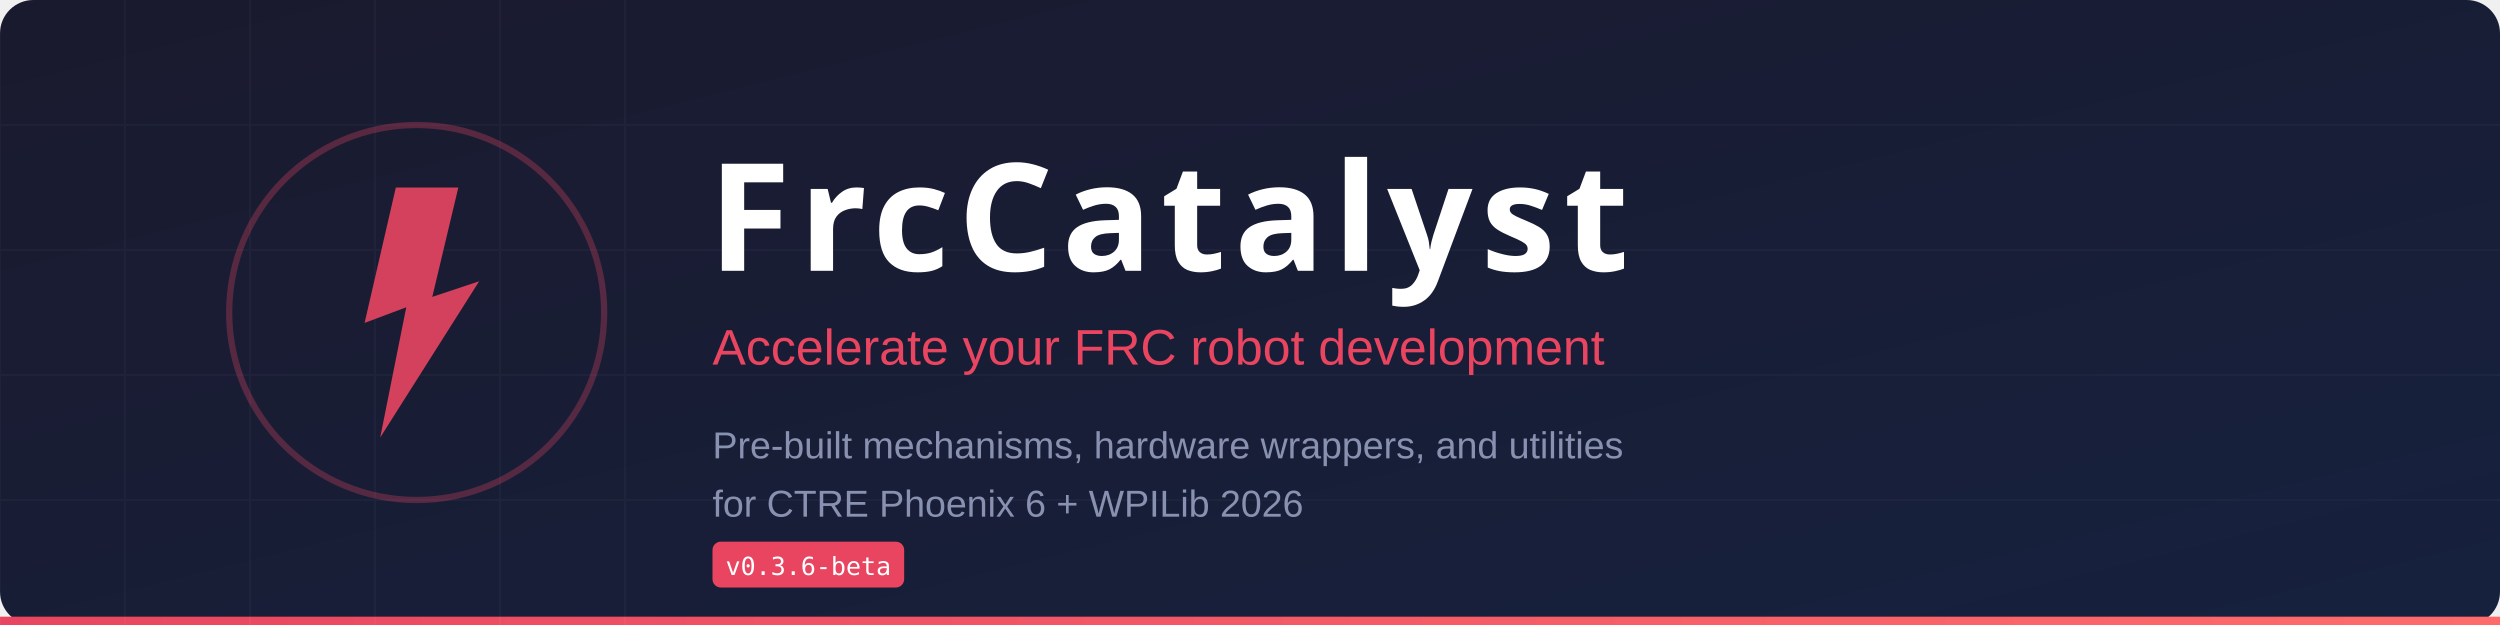
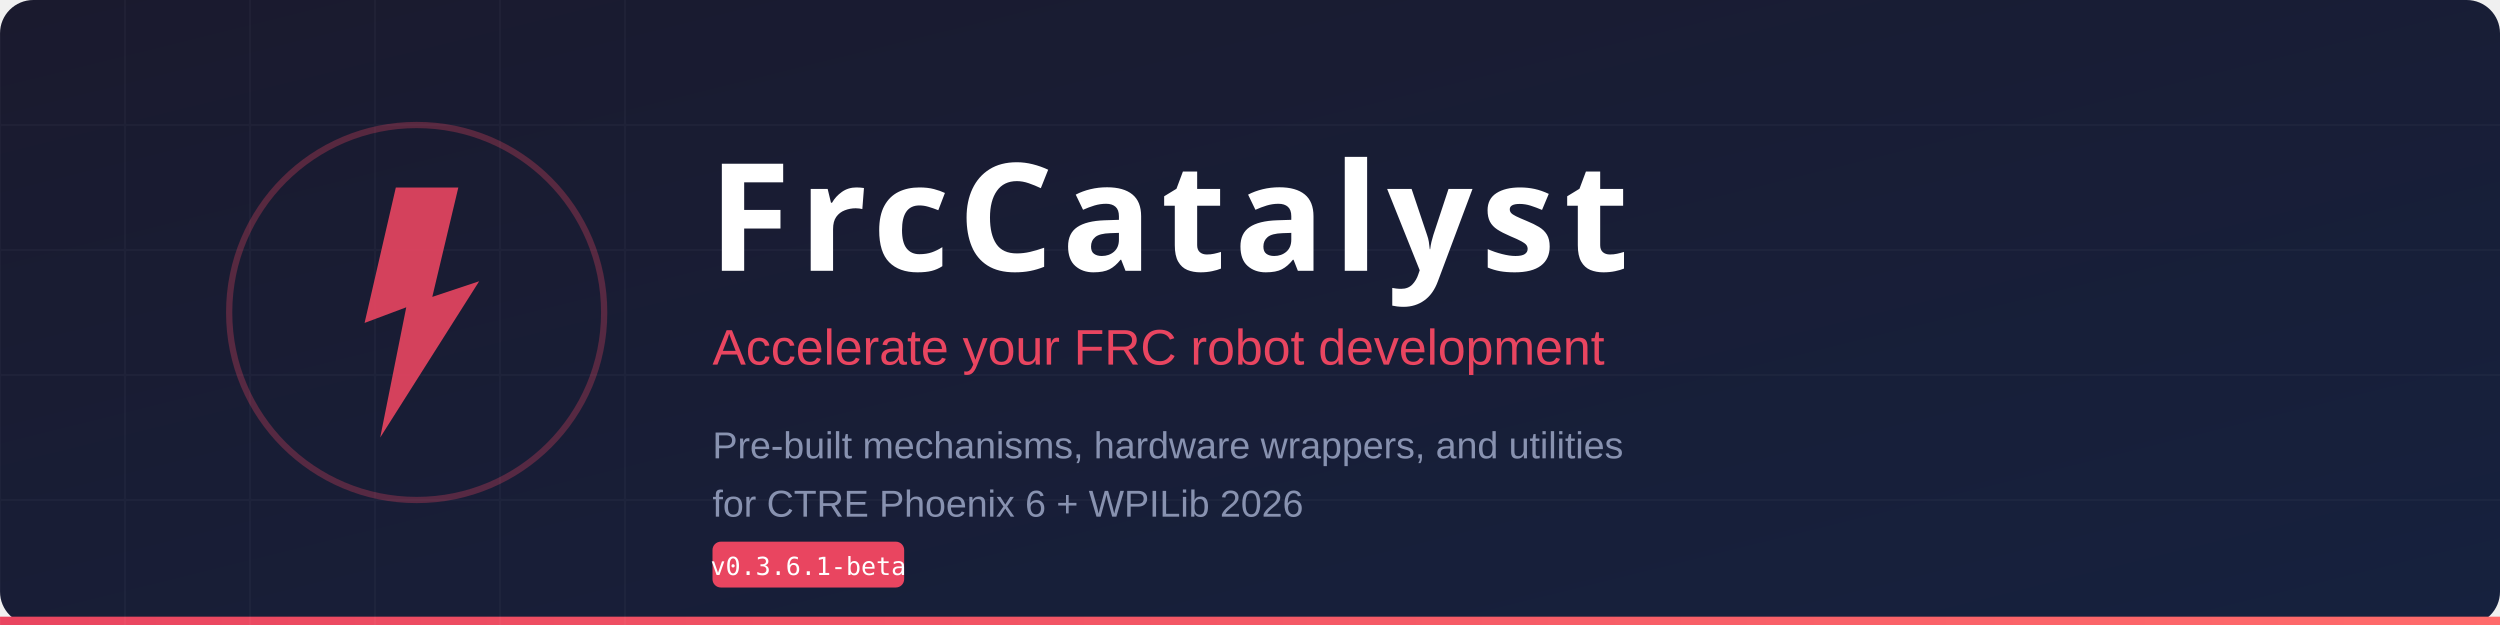
<svg xmlns="http://www.w3.org/2000/svg" viewBox="0 0 1200 300" width="1200" height="300">
  <defs>
    <linearGradient id="bannerBg" x1="0%" y1="0%" x2="100%" y2="100%">
      <stop offset="0%" style="stop-color:#1a1a2e;stop-opacity:1" />
      <stop offset="100%" style="stop-color:#16213e;stop-opacity:1" />
    </linearGradient>
    <linearGradient id="bannerAccent" x1="0%" y1="0%" x2="100%" y2="0%">
      <stop offset="0%" style="stop-color:#e94560;stop-opacity:1" />
      <stop offset="100%" style="stop-color:#ff6b6b;stop-opacity:1" />
    </linearGradient>
  </defs>
  <rect width="1200" height="300" rx="16" fill="url(#bannerBg)" />
  <rect x="0" y="296" width="1200" height="4" fill="url(#bannerAccent)" />
  <g opacity="0.03" stroke="#fff" stroke-width="1">
    <line x1="0" y1="0" x2="0" y2="300" />
    <line x1="60" y1="0" x2="60" y2="300" />
    <line x1="120" y1="0" x2="120" y2="300" />
    <line x1="180" y1="0" x2="180" y2="300" />
    <line x1="240" y1="0" x2="240" y2="300" />
    <line x1="300" y1="0" x2="300" y2="300" />
    <line x1="0" y1="60" x2="1200" y2="60" />
    <line x1="0" y1="120" x2="1200" y2="120" />
    <line x1="0" y1="180" x2="1200" y2="180" />
    <line x1="0" y1="240" x2="1200" y2="240" />
  </g>
  <g transform="translate(100,50) scale(0.5)">
    <circle cx="200" cy="200" r="180" fill="none" stroke="#e94560" stroke-width="6" opacity="0.3" />
    <path d="M180,80 L150,210 L190,195 L165,320 L260,170 L215,185 L240,80 Z" fill="#e94560" opacity="0.9" />
  </g>
  <text x="340" y="130" font-family="Arial Black, sans-serif" font-weight="900" font-size="72" fill="#ffffff" letter-spacing="4">FrcCatalyst</text>
  <text x="342" y="175" font-family="Arial, sans-serif" font-weight="400" font-size="24" fill="#e94560">Accelerate your FRC robot development</text>
  <text x="342" y="220" font-family="Arial, sans-serif" font-weight="300" font-size="18" fill="#8892b0">Pre-built mechanisms, hardware wrappers, and utilities</text>
  <text x="342" y="248" font-family="Arial, sans-serif" font-weight="300" font-size="18" fill="#8892b0">for CTRE Phoenix 6 + WPILib 2026</text>
  <rect x="342" y="260" width="92" height="22" rx="4" fill="#e94560" />
-   <text x="388" y="276" text-anchor="middle" font-family="monospace" font-size="12" fill="#fff">v0.3.6-beta</text>
+   <text x="388" y="276" text-anchor="middle" font-family="monospace" font-size="12" fill="#fff">v0.3.6.1-beta</text>
</svg>
